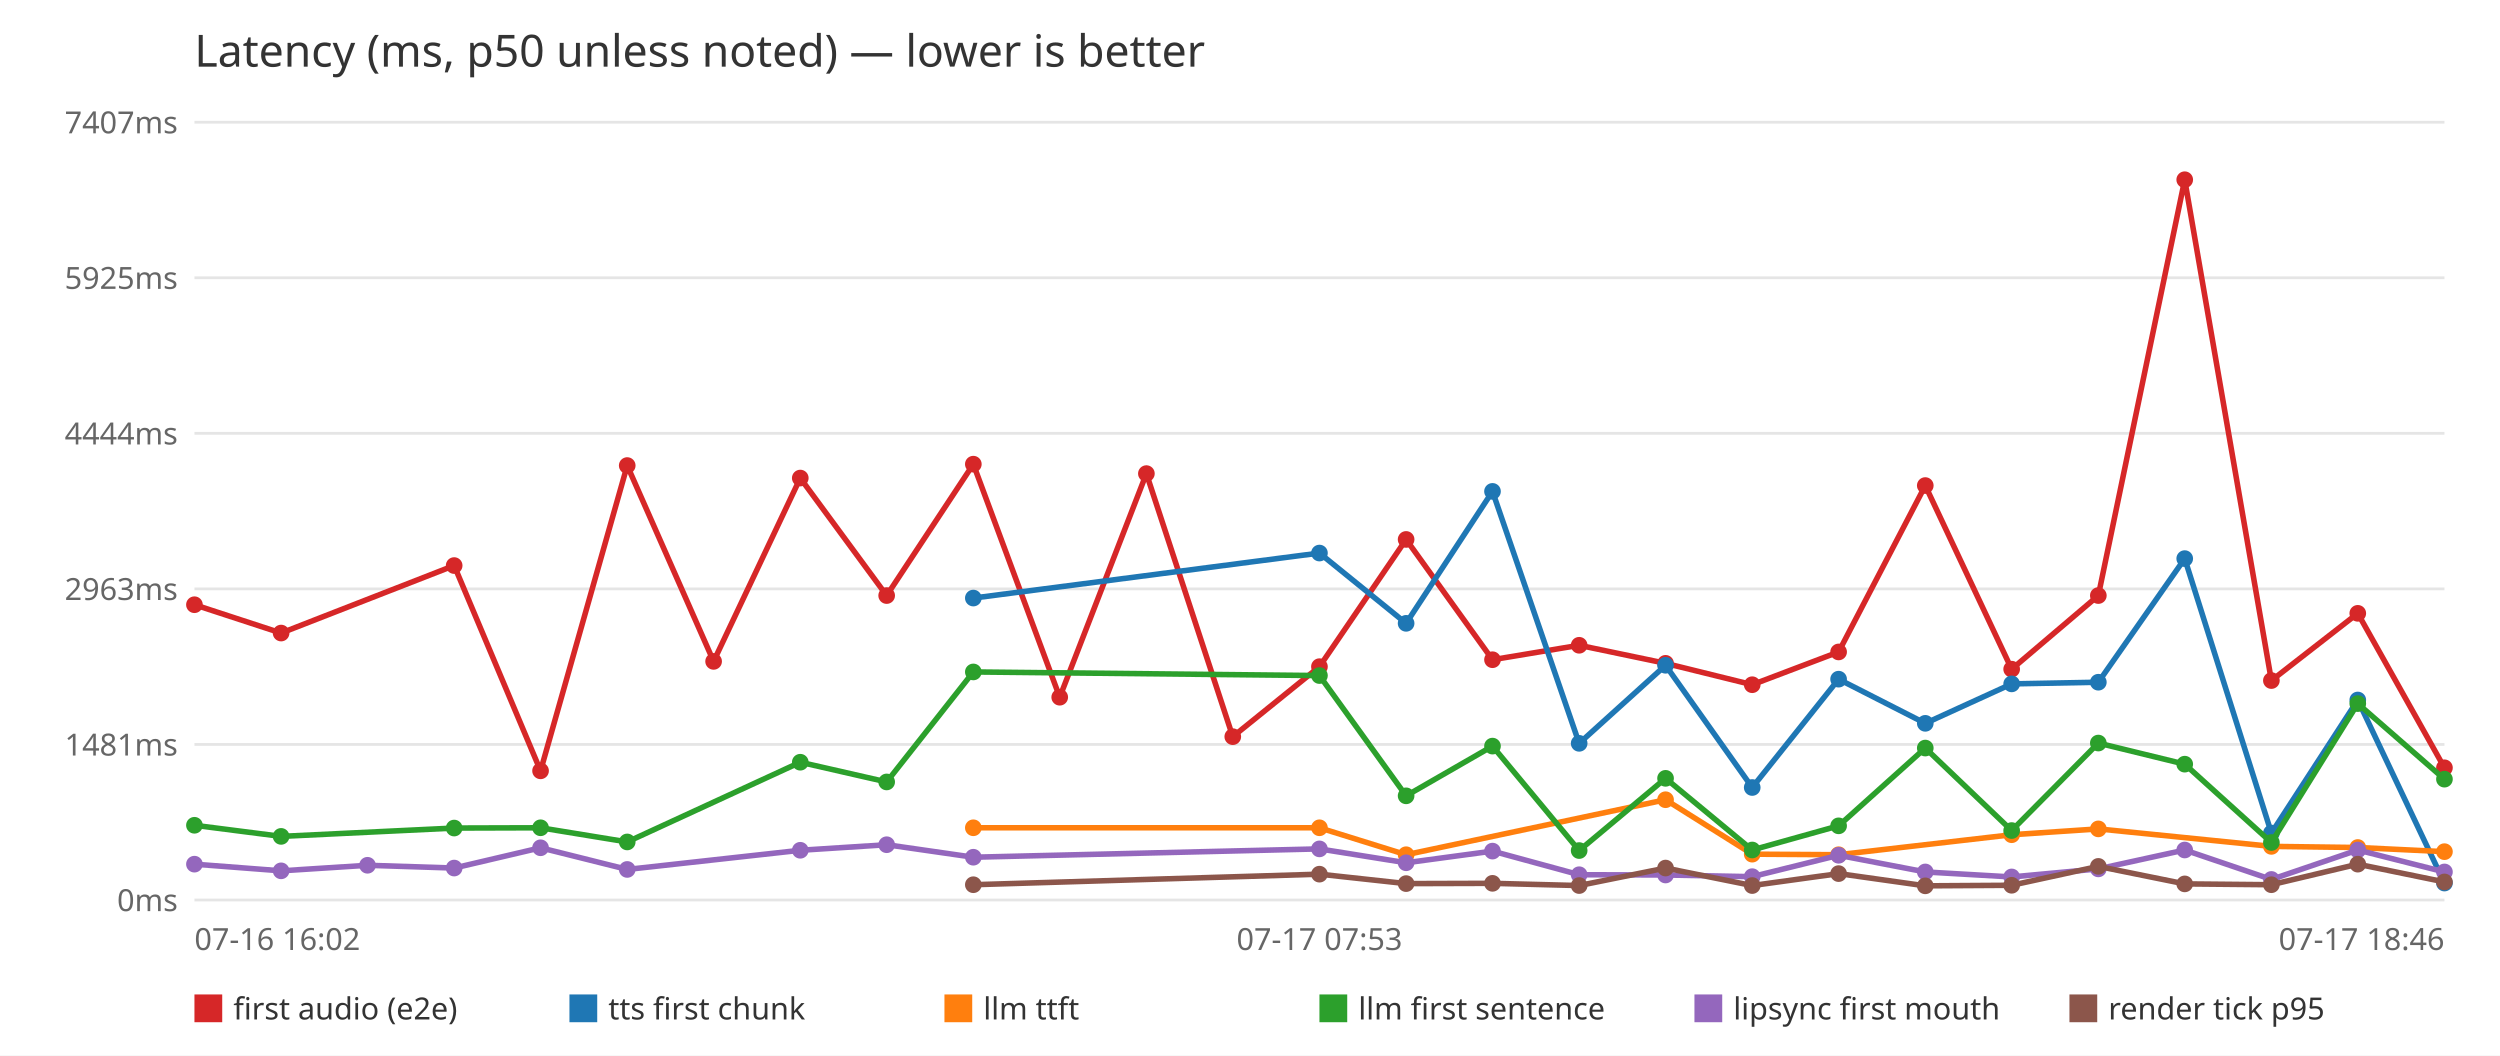
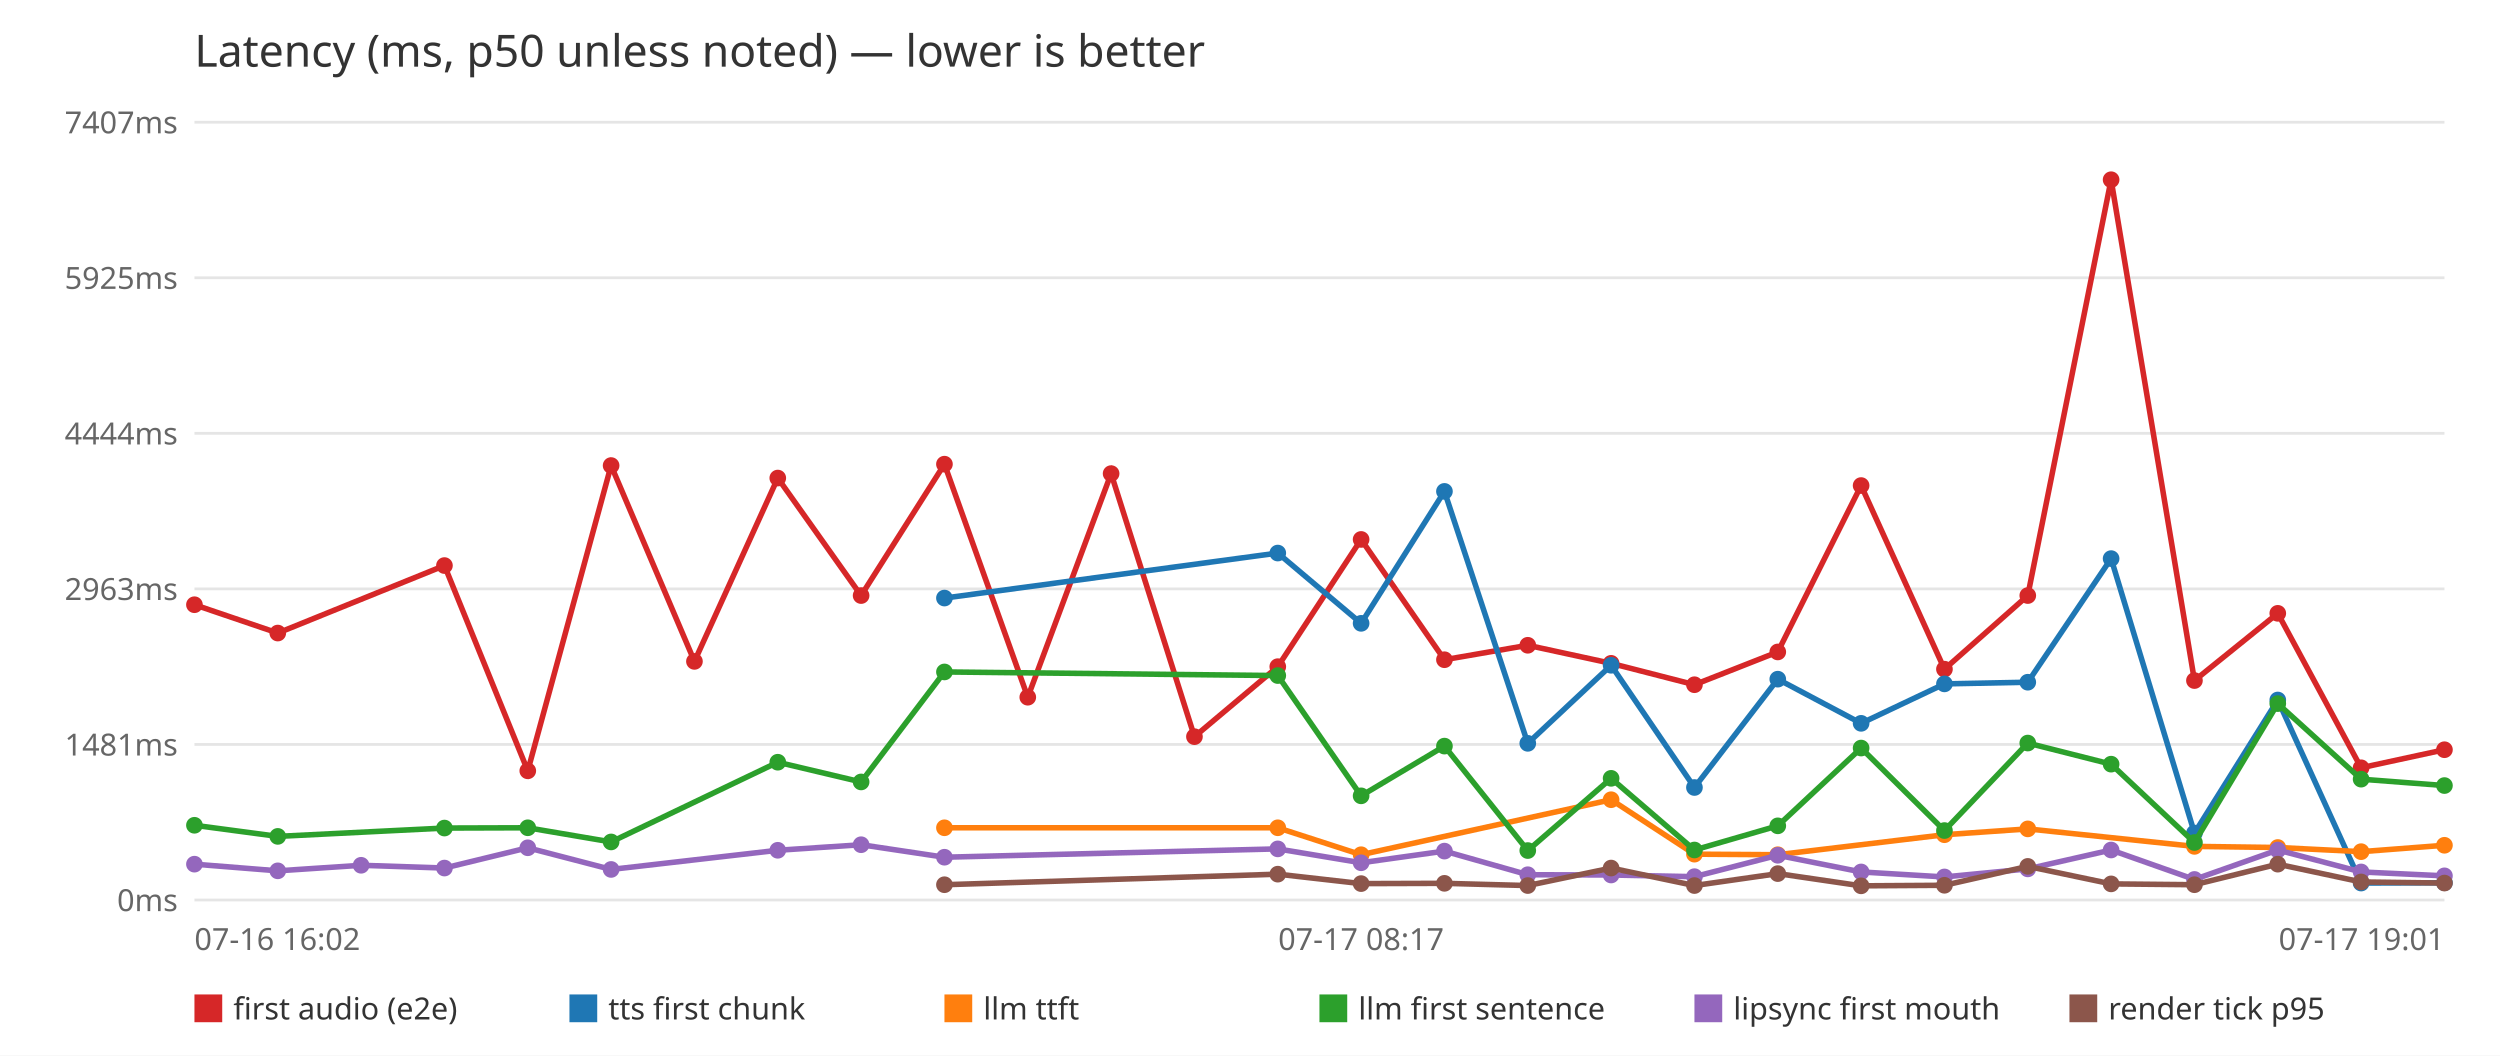
<svg xmlns="http://www.w3.org/2000/svg" width="900" height="380" viewBox="0 0 900 380" font-family="sans-serif">
  <rect width="900" height="380" fill="white" />
  <text x="70" y="24" font-size="16" fill="#333">Latency (ms, p50 unless noted) — lower is better</text>
  <line x1="70" y1="324.0" x2="880" y2="324.0" stroke="#e5e5e5" />
  <text x="64" y="328.0" font-size="11" fill="#666" text-anchor="end">0ms</text>
  <line x1="70" y1="268.0" x2="880" y2="268.0" stroke="#e5e5e5" />
  <text x="64" y="272.0" font-size="11" fill="#666" text-anchor="end">1481ms</text>
  <line x1="70" y1="212.0" x2="880" y2="212.0" stroke="#e5e5e5" />
  <text x="64" y="216.0" font-size="11" fill="#666" text-anchor="end">2963ms</text>
  <line x1="70" y1="156.0" x2="880" y2="156.0" stroke="#e5e5e5" />
  <text x="64" y="160.0" font-size="11" fill="#666" text-anchor="end">4444ms</text>
  <line x1="70" y1="100.0" x2="880" y2="100.0" stroke="#e5e5e5" />
  <text x="64" y="104.0" font-size="11" fill="#666" text-anchor="end">5925ms</text>
  <line x1="70" y1="44.0" x2="880" y2="44.0" stroke="#e5e5e5" />
  <text x="64" y="48.0" font-size="11" fill="#666" text-anchor="end">7407ms</text>
  <text x="70.0" y="342" font-size="11" fill="#666" text-anchor="start">07-16 16:02</text>
-   <text x="475.0" y="342" font-size="11" fill="#666" text-anchor="middle">07-17 07:53</text>
-   <text x="880.0" y="342" font-size="11" fill="#666" text-anchor="end">07-17 18:46</text>
-   <polyline points="70.0,217.7 101.2,227.9 163.5,203.6 194.6,277.5 225.8,167.6 256.9,238.1 288.1,172.1 319.2,214.4 350.4,167.1 381.5,251.0 412.7,170.5 443.8,265.2 475.0,240.0 506.2,194.2 537.3,237.5 568.5,232.3 599.6,238.8 630.8,246.5 661.9,234.7 693.1,174.8 724.2,240.9 755.4,214.4 786.5,64.7 817.7,245.0 848.8,220.8 880.0,276.4" fill="none" stroke="#d62728" stroke-width="2" />
+   <text x="490.0" y="342" font-size="11" fill="#666" text-anchor="middle">07-17 08:17</text>
+   <text x="880.0" y="342" font-size="11" fill="#666" text-anchor="end">07-17 19:01</text>
+   <polyline points="70.0,217.7 100.0,227.9 160.0,203.6 190.0,277.5 220.0,167.6 250.0,238.1 280.0,172.1 310.0,214.4 340.0,167.1 370.0,251.0 400.0,170.5 430.0,265.2 460.0,240.0 490.0,194.2 520.0,237.5 550.0,232.3 580.0,238.8 610.0,246.5 640.0,234.7 670.0,174.8 700.0,240.9 730.0,214.4 760.0,64.7 790.0,245.0 820.0,220.8 850.0,276.4 880.0,269.9" fill="none" stroke="#d62728" stroke-width="2" />
  <circle cx="70.0" cy="217.7" r="3" fill="#d62728" />
-   <circle cx="101.2" cy="227.9" r="3" fill="#d62728" />
-   <circle cx="163.5" cy="203.6" r="3" fill="#d62728" />
-   <circle cx="194.6" cy="277.5" r="3" fill="#d62728" />
-   <circle cx="225.8" cy="167.6" r="3" fill="#d62728" />
-   <circle cx="256.9" cy="238.1" r="3" fill="#d62728" />
-   <circle cx="288.1" cy="172.1" r="3" fill="#d62728" />
-   <circle cx="319.2" cy="214.4" r="3" fill="#d62728" />
-   <circle cx="350.4" cy="167.1" r="3" fill="#d62728" />
-   <circle cx="381.5" cy="251.0" r="3" fill="#d62728" />
-   <circle cx="412.7" cy="170.5" r="3" fill="#d62728" />
-   <circle cx="443.8" cy="265.2" r="3" fill="#d62728" />
-   <circle cx="475.0" cy="240.0" r="3" fill="#d62728" />
-   <circle cx="506.2" cy="194.2" r="3" fill="#d62728" />
-   <circle cx="537.3" cy="237.5" r="3" fill="#d62728" />
-   <circle cx="568.5" cy="232.3" r="3" fill="#d62728" />
-   <circle cx="599.6" cy="238.8" r="3" fill="#d62728" />
-   <circle cx="630.8" cy="246.5" r="3" fill="#d62728" />
-   <circle cx="661.9" cy="234.7" r="3" fill="#d62728" />
-   <circle cx="693.1" cy="174.8" r="3" fill="#d62728" />
-   <circle cx="724.2" cy="240.9" r="3" fill="#d62728" />
-   <circle cx="755.4" cy="214.4" r="3" fill="#d62728" />
-   <circle cx="786.5" cy="64.7" r="3" fill="#d62728" />
-   <circle cx="817.7" cy="245.0" r="3" fill="#d62728" />
-   <circle cx="848.8" cy="220.8" r="3" fill="#d62728" />
-   <circle cx="880.0" cy="276.4" r="3" fill="#d62728" />
+   <circle cx="100.0" cy="227.9" r="3" fill="#d62728" />
+   <circle cx="160.0" cy="203.6" r="3" fill="#d62728" />
+   <circle cx="190.0" cy="277.5" r="3" fill="#d62728" />
+   <circle cx="220.0" cy="167.6" r="3" fill="#d62728" />
+   <circle cx="250.0" cy="238.1" r="3" fill="#d62728" />
+   <circle cx="280.0" cy="172.1" r="3" fill="#d62728" />
+   <circle cx="310.0" cy="214.4" r="3" fill="#d62728" />
+   <circle cx="340.0" cy="167.1" r="3" fill="#d62728" />
+   <circle cx="370.0" cy="251.0" r="3" fill="#d62728" />
+   <circle cx="400.0" cy="170.5" r="3" fill="#d62728" />
+   <circle cx="430.0" cy="265.2" r="3" fill="#d62728" />
+   <circle cx="460.0" cy="240.0" r="3" fill="#d62728" />
+   <circle cx="490.0" cy="194.2" r="3" fill="#d62728" />
+   <circle cx="520.0" cy="237.5" r="3" fill="#d62728" />
+   <circle cx="550.0" cy="232.3" r="3" fill="#d62728" />
+   <circle cx="580.0" cy="238.8" r="3" fill="#d62728" />
+   <circle cx="610.0" cy="246.5" r="3" fill="#d62728" />
+   <circle cx="640.0" cy="234.7" r="3" fill="#d62728" />
+   <circle cx="670.0" cy="174.8" r="3" fill="#d62728" />
+   <circle cx="700.0" cy="240.9" r="3" fill="#d62728" />
+   <circle cx="730.0" cy="214.4" r="3" fill="#d62728" />
+   <circle cx="760.0" cy="64.7" r="3" fill="#d62728" />
+   <circle cx="790.0" cy="245.0" r="3" fill="#d62728" />
+   <circle cx="820.0" cy="220.8" r="3" fill="#d62728" />
+   <circle cx="850.0" cy="276.4" r="3" fill="#d62728" />
+   <circle cx="880.0" cy="269.9" r="3" fill="#d62728" />
  <rect x="70.0" y="358" width="10" height="10" fill="#d62728" />
  <text x="84.0" y="367" font-size="11" fill="#333">first audio (e2e)</text>
-   <polyline points="350.4,215.3 475.0,199.1 506.2,224.4 537.3,176.9 568.5,267.6 599.6,239.5 630.8,283.5 661.9,244.5 693.1,260.4 724.2,246.2 755.4,245.6 786.5,201.1 817.7,299.9 848.8,252.0 880.0,317.9" fill="none" stroke="#1f77b4" stroke-width="2" />
-   <circle cx="350.4" cy="215.3" r="3" fill="#1f77b4" />
-   <circle cx="475.0" cy="199.1" r="3" fill="#1f77b4" />
-   <circle cx="506.2" cy="224.4" r="3" fill="#1f77b4" />
-   <circle cx="537.3" cy="176.9" r="3" fill="#1f77b4" />
-   <circle cx="568.5" cy="267.6" r="3" fill="#1f77b4" />
-   <circle cx="599.6" cy="239.5" r="3" fill="#1f77b4" />
-   <circle cx="630.8" cy="283.5" r="3" fill="#1f77b4" />
-   <circle cx="661.9" cy="244.5" r="3" fill="#1f77b4" />
-   <circle cx="693.1" cy="260.4" r="3" fill="#1f77b4" />
-   <circle cx="724.2" cy="246.2" r="3" fill="#1f77b4" />
-   <circle cx="755.4" cy="245.6" r="3" fill="#1f77b4" />
-   <circle cx="786.5" cy="201.1" r="3" fill="#1f77b4" />
-   <circle cx="817.7" cy="299.9" r="3" fill="#1f77b4" />
-   <circle cx="848.8" cy="252.0" r="3" fill="#1f77b4" />
-   <circle cx="880.0" cy="317.9" r="3" fill="#1f77b4" />
+   <polyline points="340.0,215.3 460.0,199.1 490.0,224.4 520.0,176.9 550.0,267.6 580.0,239.5 610.0,283.5 640.0,244.5 670.0,260.4 700.0,246.2 730.0,245.6 760.0,201.1 790.0,299.9 820.0,252.0 850.0,317.9 880.0,317.8" fill="none" stroke="#1f77b4" stroke-width="2" />
+   <circle cx="340.0" cy="215.3" r="3" fill="#1f77b4" />
+   <circle cx="460.0" cy="199.1" r="3" fill="#1f77b4" />
+   <circle cx="490.0" cy="224.4" r="3" fill="#1f77b4" />
+   <circle cx="520.0" cy="176.9" r="3" fill="#1f77b4" />
+   <circle cx="550.0" cy="267.6" r="3" fill="#1f77b4" />
+   <circle cx="580.0" cy="239.5" r="3" fill="#1f77b4" />
+   <circle cx="610.0" cy="283.5" r="3" fill="#1f77b4" />
+   <circle cx="640.0" cy="244.5" r="3" fill="#1f77b4" />
+   <circle cx="670.0" cy="260.4" r="3" fill="#1f77b4" />
+   <circle cx="700.0" cy="246.2" r="3" fill="#1f77b4" />
+   <circle cx="730.0" cy="245.6" r="3" fill="#1f77b4" />
+   <circle cx="760.0" cy="201.1" r="3" fill="#1f77b4" />
+   <circle cx="790.0" cy="299.9" r="3" fill="#1f77b4" />
+   <circle cx="820.0" cy="252.0" r="3" fill="#1f77b4" />
+   <circle cx="850.0" cy="317.9" r="3" fill="#1f77b4" />
+   <circle cx="880.0" cy="317.8" r="3" fill="#1f77b4" />
  <rect x="205.0" y="358" width="10" height="10" fill="#1f77b4" />
  <text x="219.0" y="367" font-size="11" fill="#333">tts first chunk</text>
-   <polyline points="350.4,298.0 475.0,298.0 506.2,307.7 599.6,287.9 630.8,307.5 661.9,307.7 724.2,300.5 755.4,298.4 817.7,304.7 848.8,305.1 880.0,306.6" fill="none" stroke="#ff7f0e" stroke-width="2" />
-   <circle cx="350.4" cy="298.0" r="3" fill="#ff7f0e" />
-   <circle cx="475.0" cy="298.0" r="3" fill="#ff7f0e" />
-   <circle cx="506.2" cy="307.7" r="3" fill="#ff7f0e" />
-   <circle cx="599.6" cy="287.9" r="3" fill="#ff7f0e" />
-   <circle cx="630.8" cy="307.5" r="3" fill="#ff7f0e" />
-   <circle cx="661.9" cy="307.7" r="3" fill="#ff7f0e" />
-   <circle cx="724.2" cy="300.5" r="3" fill="#ff7f0e" />
-   <circle cx="755.4" cy="298.4" r="3" fill="#ff7f0e" />
-   <circle cx="817.7" cy="304.7" r="3" fill="#ff7f0e" />
-   <circle cx="848.8" cy="305.1" r="3" fill="#ff7f0e" />
-   <circle cx="880.0" cy="306.6" r="3" fill="#ff7f0e" />
+   <polyline points="340.0,298.0 460.0,298.0 490.0,307.7 580.0,287.9 610.0,307.5 640.0,307.7 700.0,300.5 730.0,298.4 790.0,304.7 820.0,305.1 850.0,306.6 880.0,304.3" fill="none" stroke="#ff7f0e" stroke-width="2" />
+   <circle cx="340.0" cy="298.0" r="3" fill="#ff7f0e" />
+   <circle cx="460.0" cy="298.0" r="3" fill="#ff7f0e" />
+   <circle cx="490.0" cy="307.7" r="3" fill="#ff7f0e" />
+   <circle cx="580.0" cy="287.9" r="3" fill="#ff7f0e" />
+   <circle cx="610.0" cy="307.5" r="3" fill="#ff7f0e" />
+   <circle cx="640.0" cy="307.7" r="3" fill="#ff7f0e" />
+   <circle cx="700.0" cy="300.5" r="3" fill="#ff7f0e" />
+   <circle cx="730.0" cy="298.4" r="3" fill="#ff7f0e" />
+   <circle cx="790.0" cy="304.7" r="3" fill="#ff7f0e" />
+   <circle cx="820.0" cy="305.1" r="3" fill="#ff7f0e" />
+   <circle cx="850.0" cy="306.6" r="3" fill="#ff7f0e" />
+   <circle cx="880.0" cy="304.3" r="3" fill="#ff7f0e" />
  <rect x="340.0" y="358" width="10" height="10" fill="#ff7f0e" />
  <text x="354.0" y="367" font-size="11" fill="#333">llm ttft</text>
-   <polyline points="70.0,297.1 101.2,301.1 163.5,298.1 194.6,298.0 225.8,303.1 288.1,274.4 319.2,281.5 350.4,241.9 475.0,243.2 506.2,286.5 537.3,268.6 568.5,306.2 599.6,280.2 630.8,306.0 661.9,297.3 693.1,269.3 724.2,299.0 755.4,267.5 786.5,275.1 817.7,303.3 848.8,253.3 880.0,280.5" fill="none" stroke="#2ca02c" stroke-width="2" />
+   <polyline points="70.0,297.1 100.0,301.1 160.0,298.1 190.0,298.0 220.0,303.1 280.0,274.4 310.0,281.5 340.0,241.9 460.0,243.2 490.0,286.5 520.0,268.6 550.0,306.2 580.0,280.2 610.0,306.0 640.0,297.3 670.0,269.3 700.0,299.0 730.0,267.5 760.0,275.1 790.0,303.3 820.0,253.3 850.0,280.5 880.0,282.8" fill="none" stroke="#2ca02c" stroke-width="2" />
  <circle cx="70.0" cy="297.1" r="3" fill="#2ca02c" />
-   <circle cx="101.2" cy="301.1" r="3" fill="#2ca02c" />
-   <circle cx="163.5" cy="298.1" r="3" fill="#2ca02c" />
-   <circle cx="194.6" cy="298.0" r="3" fill="#2ca02c" />
-   <circle cx="225.8" cy="303.1" r="3" fill="#2ca02c" />
-   <circle cx="288.1" cy="274.4" r="3" fill="#2ca02c" />
-   <circle cx="319.2" cy="281.5" r="3" fill="#2ca02c" />
-   <circle cx="350.4" cy="241.9" r="3" fill="#2ca02c" />
-   <circle cx="475.0" cy="243.2" r="3" fill="#2ca02c" />
-   <circle cx="506.2" cy="286.5" r="3" fill="#2ca02c" />
-   <circle cx="537.3" cy="268.6" r="3" fill="#2ca02c" />
-   <circle cx="568.5" cy="306.2" r="3" fill="#2ca02c" />
-   <circle cx="599.6" cy="280.2" r="3" fill="#2ca02c" />
-   <circle cx="630.8" cy="306.0" r="3" fill="#2ca02c" />
-   <circle cx="661.9" cy="297.3" r="3" fill="#2ca02c" />
-   <circle cx="693.1" cy="269.3" r="3" fill="#2ca02c" />
-   <circle cx="724.2" cy="299.0" r="3" fill="#2ca02c" />
-   <circle cx="755.4" cy="267.5" r="3" fill="#2ca02c" />
-   <circle cx="786.5" cy="275.1" r="3" fill="#2ca02c" />
-   <circle cx="817.7" cy="303.3" r="3" fill="#2ca02c" />
-   <circle cx="848.8" cy="253.3" r="3" fill="#2ca02c" />
-   <circle cx="880.0" cy="280.5" r="3" fill="#2ca02c" />
+   <circle cx="100.0" cy="301.1" r="3" fill="#2ca02c" />
+   <circle cx="160.0" cy="298.1" r="3" fill="#2ca02c" />
+   <circle cx="190.0" cy="298.0" r="3" fill="#2ca02c" />
+   <circle cx="220.0" cy="303.1" r="3" fill="#2ca02c" />
+   <circle cx="280.0" cy="274.4" r="3" fill="#2ca02c" />
+   <circle cx="310.0" cy="281.5" r="3" fill="#2ca02c" />
+   <circle cx="340.0" cy="241.9" r="3" fill="#2ca02c" />
+   <circle cx="460.0" cy="243.2" r="3" fill="#2ca02c" />
+   <circle cx="490.0" cy="286.5" r="3" fill="#2ca02c" />
+   <circle cx="520.0" cy="268.6" r="3" fill="#2ca02c" />
+   <circle cx="550.0" cy="306.2" r="3" fill="#2ca02c" />
+   <circle cx="580.0" cy="280.2" r="3" fill="#2ca02c" />
+   <circle cx="610.0" cy="306.0" r="3" fill="#2ca02c" />
+   <circle cx="640.0" cy="297.3" r="3" fill="#2ca02c" />
+   <circle cx="670.0" cy="269.3" r="3" fill="#2ca02c" />
+   <circle cx="700.0" cy="299.0" r="3" fill="#2ca02c" />
+   <circle cx="730.0" cy="267.5" r="3" fill="#2ca02c" />
+   <circle cx="760.0" cy="275.1" r="3" fill="#2ca02c" />
+   <circle cx="790.0" cy="303.3" r="3" fill="#2ca02c" />
+   <circle cx="820.0" cy="253.3" r="3" fill="#2ca02c" />
+   <circle cx="850.0" cy="280.5" r="3" fill="#2ca02c" />
+   <circle cx="880.0" cy="282.8" r="3" fill="#2ca02c" />
  <rect x="475.0" y="358" width="10" height="10" fill="#2ca02c" />
  <text x="489.0" y="367" font-size="11" fill="#333">llm first sentence</text>
-   <polyline points="70.0,311.1 101.2,313.5 132.3,311.5 163.5,312.5 194.6,305.2 225.8,313.0 288.1,306.1 319.2,304.1 350.4,308.6 475.0,305.6 506.2,310.6 537.3,306.4 568.5,314.9 599.6,315.0 630.8,315.6 661.9,307.9 693.1,313.9 724.2,315.7 755.4,312.8 786.5,306.0 817.7,316.6 848.8,306.0 880.0,313.9" fill="none" stroke="#9467bd" stroke-width="2" />
+   <polyline points="70.0,311.1 100.0,313.5 130.0,311.5 160.0,312.5 190.0,305.2 220.0,313.0 280.0,306.1 310.0,304.1 340.0,308.6 460.0,305.6 490.0,310.6 520.0,306.4 550.0,314.9 580.0,315.0 610.0,315.6 640.0,307.9 670.0,313.9 700.0,315.7 730.0,312.8 760.0,306.0 790.0,316.6 820.0,306.0 850.0,313.9 880.0,315.3" fill="none" stroke="#9467bd" stroke-width="2" />
  <circle cx="70.0" cy="311.1" r="3" fill="#9467bd" />
-   <circle cx="101.2" cy="313.5" r="3" fill="#9467bd" />
-   <circle cx="132.3" cy="311.5" r="3" fill="#9467bd" />
-   <circle cx="163.5" cy="312.5" r="3" fill="#9467bd" />
-   <circle cx="194.6" cy="305.2" r="3" fill="#9467bd" />
-   <circle cx="225.8" cy="313.0" r="3" fill="#9467bd" />
-   <circle cx="288.1" cy="306.1" r="3" fill="#9467bd" />
-   <circle cx="319.2" cy="304.1" r="3" fill="#9467bd" />
-   <circle cx="350.4" cy="308.6" r="3" fill="#9467bd" />
-   <circle cx="475.0" cy="305.6" r="3" fill="#9467bd" />
-   <circle cx="506.2" cy="310.6" r="3" fill="#9467bd" />
-   <circle cx="537.3" cy="306.4" r="3" fill="#9467bd" />
-   <circle cx="568.5" cy="314.9" r="3" fill="#9467bd" />
-   <circle cx="599.6" cy="315.0" r="3" fill="#9467bd" />
-   <circle cx="630.8" cy="315.6" r="3" fill="#9467bd" />
-   <circle cx="661.9" cy="307.9" r="3" fill="#9467bd" />
-   <circle cx="693.1" cy="313.9" r="3" fill="#9467bd" />
-   <circle cx="724.2" cy="315.7" r="3" fill="#9467bd" />
-   <circle cx="755.4" cy="312.8" r="3" fill="#9467bd" />
-   <circle cx="786.5" cy="306.0" r="3" fill="#9467bd" />
-   <circle cx="817.7" cy="316.6" r="3" fill="#9467bd" />
-   <circle cx="848.8" cy="306.0" r="3" fill="#9467bd" />
-   <circle cx="880.0" cy="313.9" r="3" fill="#9467bd" />
+   <circle cx="100.0" cy="313.5" r="3" fill="#9467bd" />
+   <circle cx="130.0" cy="311.5" r="3" fill="#9467bd" />
+   <circle cx="160.0" cy="312.5" r="3" fill="#9467bd" />
+   <circle cx="190.0" cy="305.2" r="3" fill="#9467bd" />
+   <circle cx="220.0" cy="313.0" r="3" fill="#9467bd" />
+   <circle cx="280.0" cy="306.1" r="3" fill="#9467bd" />
+   <circle cx="310.0" cy="304.1" r="3" fill="#9467bd" />
+   <circle cx="340.0" cy="308.6" r="3" fill="#9467bd" />
+   <circle cx="460.0" cy="305.6" r="3" fill="#9467bd" />
+   <circle cx="490.0" cy="310.6" r="3" fill="#9467bd" />
+   <circle cx="520.0" cy="306.4" r="3" fill="#9467bd" />
+   <circle cx="550.0" cy="314.9" r="3" fill="#9467bd" />
+   <circle cx="580.0" cy="315.0" r="3" fill="#9467bd" />
+   <circle cx="610.0" cy="315.6" r="3" fill="#9467bd" />
+   <circle cx="640.0" cy="307.9" r="3" fill="#9467bd" />
+   <circle cx="670.0" cy="313.9" r="3" fill="#9467bd" />
+   <circle cx="700.0" cy="315.7" r="3" fill="#9467bd" />
+   <circle cx="730.0" cy="312.8" r="3" fill="#9467bd" />
+   <circle cx="760.0" cy="306.0" r="3" fill="#9467bd" />
+   <circle cx="790.0" cy="316.6" r="3" fill="#9467bd" />
+   <circle cx="820.0" cy="306.0" r="3" fill="#9467bd" />
+   <circle cx="850.0" cy="313.9" r="3" fill="#9467bd" />
+   <circle cx="880.0" cy="315.3" r="3" fill="#9467bd" />
  <rect x="610.0" y="358" width="10" height="10" fill="#9467bd" />
  <text x="624.0" y="367" font-size="11" fill="#333">lipsync first mouth</text>
-   <polyline points="350.4,318.5 475.0,314.7 506.2,318.1 537.3,318.0 568.5,318.8 599.6,312.5 630.8,318.8 661.9,314.5 693.1,318.9 724.2,318.7 755.4,311.9 786.5,318.2 817.7,318.5 848.8,311.1 880.0,317.5" fill="none" stroke="#8c564b" stroke-width="2" />
-   <circle cx="350.4" cy="318.5" r="3" fill="#8c564b" />
-   <circle cx="475.0" cy="314.7" r="3" fill="#8c564b" />
-   <circle cx="506.2" cy="318.1" r="3" fill="#8c564b" />
-   <circle cx="537.3" cy="318.0" r="3" fill="#8c564b" />
-   <circle cx="568.5" cy="318.8" r="3" fill="#8c564b" />
-   <circle cx="599.6" cy="312.5" r="3" fill="#8c564b" />
-   <circle cx="630.8" cy="318.8" r="3" fill="#8c564b" />
-   <circle cx="661.9" cy="314.5" r="3" fill="#8c564b" />
-   <circle cx="693.1" cy="318.9" r="3" fill="#8c564b" />
-   <circle cx="724.2" cy="318.7" r="3" fill="#8c564b" />
-   <circle cx="755.4" cy="311.9" r="3" fill="#8c564b" />
-   <circle cx="786.5" cy="318.2" r="3" fill="#8c564b" />
-   <circle cx="817.7" cy="318.5" r="3" fill="#8c564b" />
-   <circle cx="848.8" cy="311.1" r="3" fill="#8c564b" />
-   <circle cx="880.0" cy="317.5" r="3" fill="#8c564b" />
+   <polyline points="340.0,318.5 460.0,314.7 490.0,318.1 520.0,318.0 550.0,318.8 580.0,312.5 610.0,318.8 640.0,314.5 670.0,318.9 700.0,318.7 730.0,311.9 760.0,318.2 790.0,318.5 820.0,311.1 850.0,317.5 880.0,317.9" fill="none" stroke="#8c564b" stroke-width="2" />
+   <circle cx="340.0" cy="318.5" r="3" fill="#8c564b" />
+   <circle cx="460.0" cy="314.7" r="3" fill="#8c564b" />
+   <circle cx="490.0" cy="318.1" r="3" fill="#8c564b" />
+   <circle cx="520.0" cy="318.0" r="3" fill="#8c564b" />
+   <circle cx="550.0" cy="318.8" r="3" fill="#8c564b" />
+   <circle cx="580.0" cy="312.5" r="3" fill="#8c564b" />
+   <circle cx="610.0" cy="318.8" r="3" fill="#8c564b" />
+   <circle cx="640.0" cy="314.5" r="3" fill="#8c564b" />
+   <circle cx="670.0" cy="318.9" r="3" fill="#8c564b" />
+   <circle cx="700.0" cy="318.7" r="3" fill="#8c564b" />
+   <circle cx="730.0" cy="311.9" r="3" fill="#8c564b" />
+   <circle cx="760.0" cy="318.2" r="3" fill="#8c564b" />
+   <circle cx="790.0" cy="318.5" r="3" fill="#8c564b" />
+   <circle cx="820.0" cy="311.1" r="3" fill="#8c564b" />
+   <circle cx="850.0" cy="317.5" r="3" fill="#8c564b" />
+   <circle cx="880.0" cy="317.9" r="3" fill="#8c564b" />
  <rect x="745.0" y="358" width="10" height="10" fill="#8c564b" />
  <text x="759.0" y="367" font-size="11" fill="#333">render tick p95</text>
</svg>
